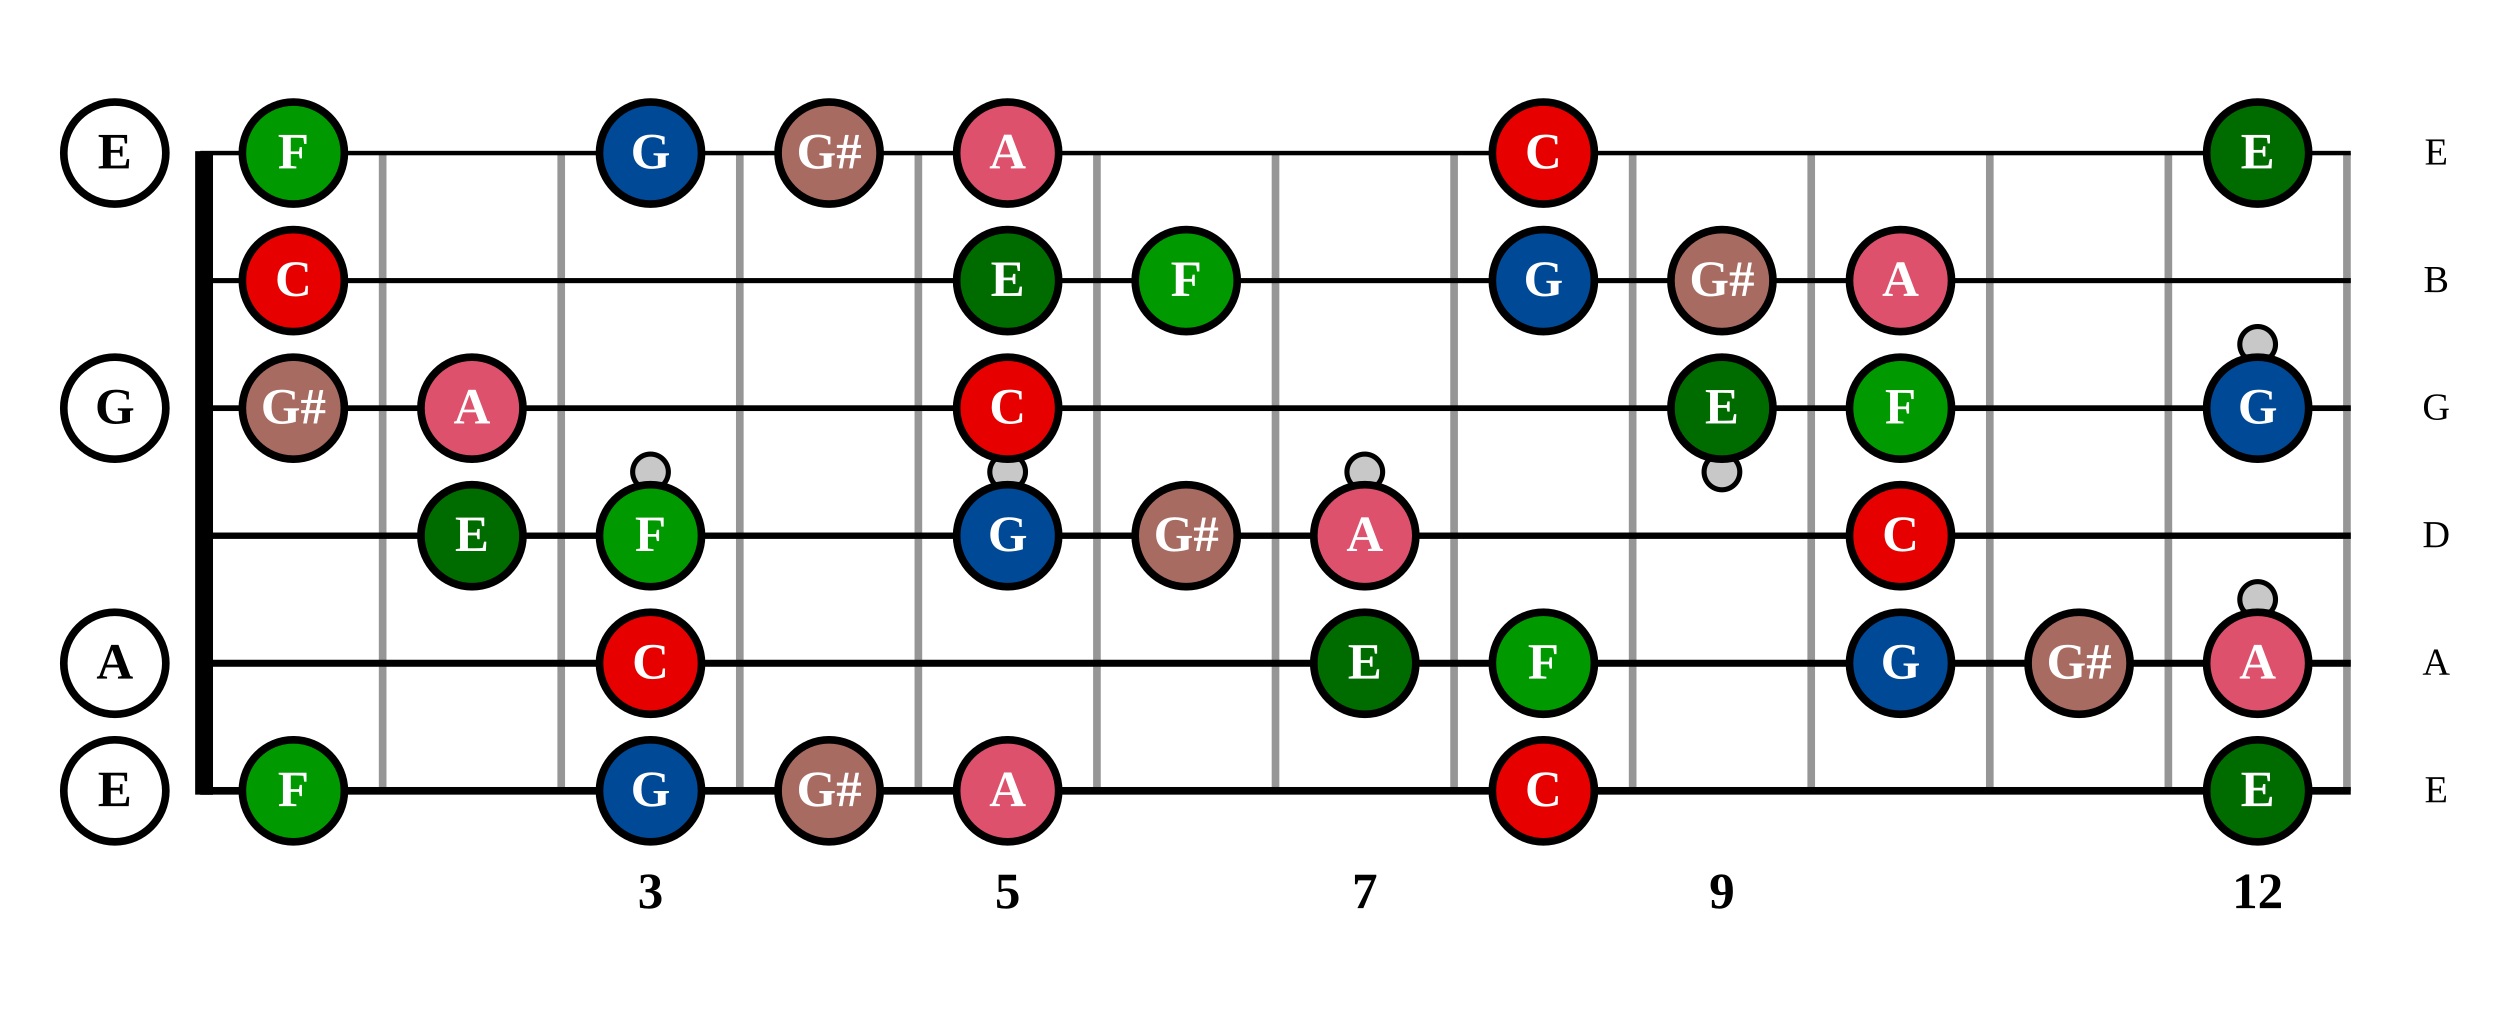
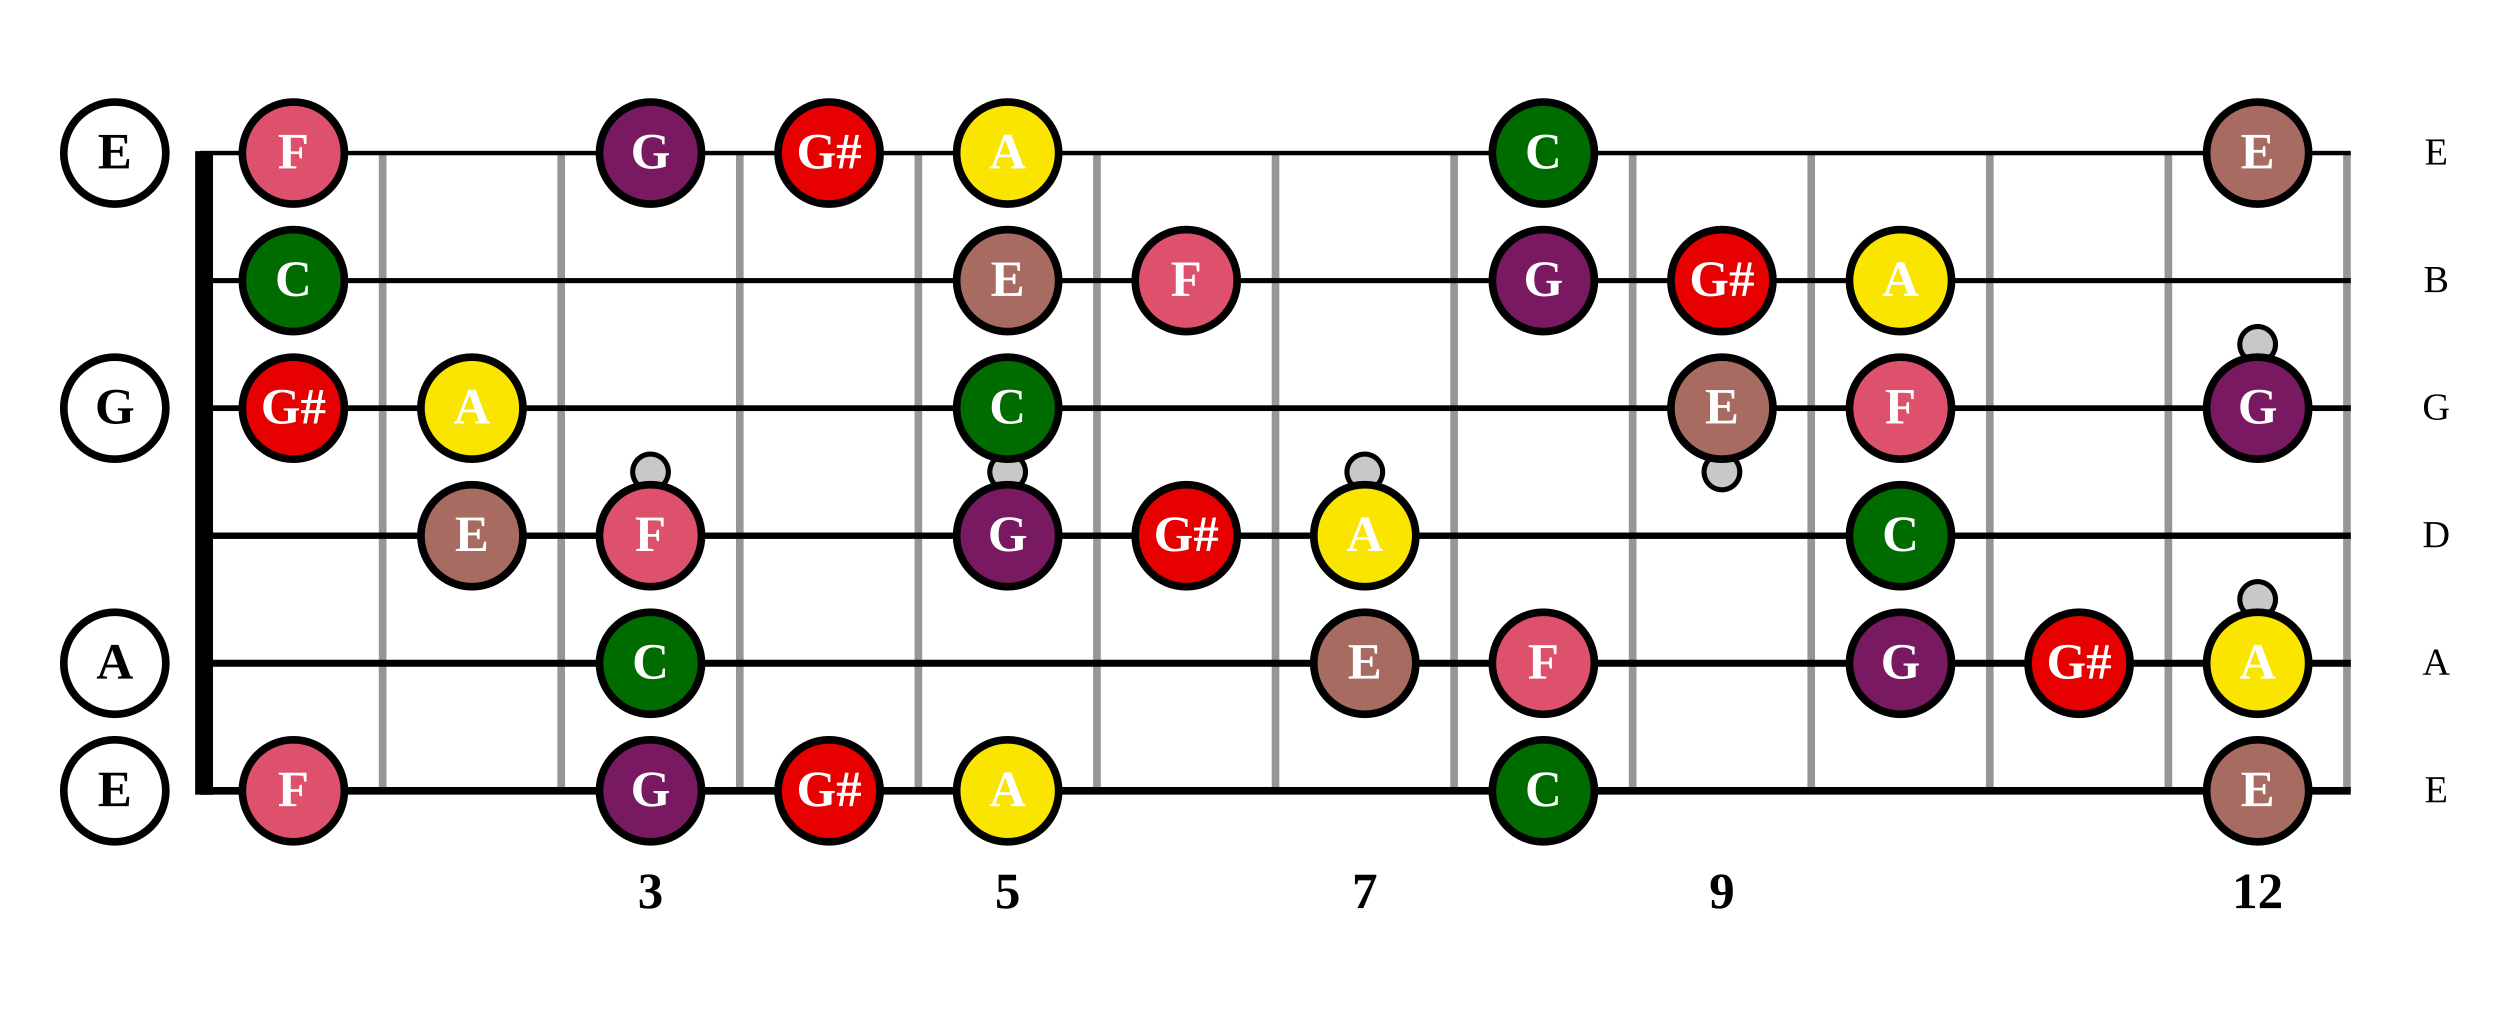
<svg xmlns="http://www.w3.org/2000/svg" baseProfile="tiny" height="400" version="1.2" width="980">
  <defs />
  <line stroke="rgb(0,0,0)" stroke-width="7" x1="80" x2="80" y1="59.25" y2="311.5" />
  <circle cx="255.0" cy="185.0" fill="rgb(200,200,200)" r="7" stroke="rgb(0,0,0)" stroke-width="2" />
  <circle cx="395.0" cy="185.0" fill="rgb(200,200,200)" r="7" stroke="rgb(0,0,0)" stroke-width="2" />
  <circle cx="535.0" cy="185.0" fill="rgb(200,200,200)" r="7" stroke="rgb(0,0,0)" stroke-width="2" />
  <circle cx="675.0" cy="185.0" fill="rgb(200,200,200)" r="7" stroke="rgb(0,0,0)" stroke-width="2" />
  <circle cx="885.0" cy="135.0" fill="rgb(200,200,200)" r="7" stroke="rgb(0,0,0)" stroke-width="2" />
  <circle cx="885.0" cy="235.0" fill="rgb(200,200,200)" r="7" stroke="rgb(0,0,0)" stroke-width="2" />
  <line stroke="rgb(150,150,150)" stroke-width="3" x1="150" x2="150" y1="60" y2="310" />
  <line stroke="rgb(150,150,150)" stroke-width="3" x1="220" x2="220" y1="60" y2="310" />
  <line stroke="rgb(150,150,150)" stroke-width="3" x1="290" x2="290" y1="60" y2="310" />
  <line stroke="rgb(150,150,150)" stroke-width="3" x1="360" x2="360" y1="60" y2="310" />
  <line stroke="rgb(150,150,150)" stroke-width="3" x1="430" x2="430" y1="60" y2="310" />
  <line stroke="rgb(150,150,150)" stroke-width="3" x1="500" x2="500" y1="60" y2="310" />
  <line stroke="rgb(150,150,150)" stroke-width="3" x1="570" x2="570" y1="60" y2="310" />
  <line stroke="rgb(150,150,150)" stroke-width="3" x1="640" x2="640" y1="60" y2="310" />
  <line stroke="rgb(150,150,150)" stroke-width="3" x1="710" x2="710" y1="60" y2="310" />
  <line stroke="rgb(150,150,150)" stroke-width="3" x1="780" x2="780" y1="60" y2="310" />
  <line stroke="rgb(150,150,150)" stroke-width="3" x1="850" x2="850" y1="60" y2="310" />
  <line stroke="rgb(150,150,150)" stroke-width="3" x1="920" x2="920" y1="60" y2="310" />
  <line stroke="rgb(0,0,0)" stroke-width="1.75" x1="78.5" x2="921.5" y1="60" y2="60" />
  <line stroke="rgb(0,0,0)" stroke-width="2.0" x1="78.5" x2="921.5" y1="110" y2="110" />
  <line stroke="rgb(0,0,0)" stroke-width="2.25" x1="78.5" x2="921.5" y1="160" y2="160" />
  <line stroke="rgb(0,0,0)" stroke-width="2.5" x1="78.5" x2="921.5" y1="210" y2="210" />
  <line stroke="rgb(0,0,0)" stroke-width="2.75" x1="78.5" x2="921.5" y1="260" y2="260" />
  <line stroke="rgb(0,0,0)" stroke-width="3.0" x1="78.5" x2="921.5" y1="310" y2="310" />
  <text dy="0.3em" font-size="20" font-weight="bold" style="text-anchor:middle" x="255.0" y="350">3</text>
  <text dy="0.3em" font-size="20" font-weight="bold" style="text-anchor:middle" x="395.0" y="350">5</text>
  <text dy="0.3em" font-size="20" font-weight="bold" style="text-anchor:middle" x="535.0" y="350">7</text>
  <text dy="0.3em" font-size="20" font-weight="bold" style="text-anchor:middle" x="675.0" y="350">9</text>
  <text dy="0.3em" font-size="20" font-weight="bold" style="text-anchor:middle" x="885.0" y="350">12</text>
  <text dy="0.3em" font-size="15" font-weight="normal" style="text-anchor:middle" x="955.0" y="60">E</text>
  <text dy="0.3em" font-size="15" font-weight="normal" style="text-anchor:middle" x="955.0" y="110">B</text>
  <text dy="0.3em" font-size="15" font-weight="normal" style="text-anchor:middle" x="955.0" y="160">G</text>
  <text dy="0.3em" font-size="15" font-weight="normal" style="text-anchor:middle" x="955.0" y="210">D</text>
  <text dy="0.3em" font-size="15" font-weight="normal" style="text-anchor:middle" x="955.0" y="260">A</text>
  <text dy="0.3em" font-size="15" font-weight="normal" style="text-anchor:middle" x="955.0" y="310">E</text>
-   <circle cx="605.0" cy="60" fill="rgb(231, 0, 0)" r="20" stroke="rgb(0,0,0)" stroke-width="3" />
+   <circle cx="325.0" cy="60" fill="rgb(231, 0, 0)" r="20" stroke="rgb(0,0,0)" stroke-width="3" />
+   <text dy="0.3em" fill="rgb(255,255,255)" font-size="20" font-weight="bold" style="text-anchor:middle" x="325.0" y="60">G#</text>
+   <circle cx="395.0" cy="60" fill="rgb(249, 229, 0)" r="20" stroke="rgb(0,0,0)" stroke-width="3" />
+   <text dy="0.3em" fill="rgb(255,255,255)" font-size="20" font-weight="bold" style="text-anchor:middle" x="395.0" y="60">A</text>
+   <circle cx="605.0" cy="60" fill="rgb(0, 108, 0)" r="20" stroke="rgb(0,0,0)" stroke-width="3" />
  <text dy="0.3em" fill="rgb(255,255,255)" font-size="20" font-weight="bold" style="text-anchor:middle" x="605.0" y="60">C</text>
  <circle cx="45.0" cy="60" fill="rgb(255,255,255)" r="20" stroke="rgb(0,0,0)" stroke-width="3" />
  <text dy="0.3em" fill="rgb(0,0,0)" font-size="20" font-weight="bold" style="text-anchor:middle" x="45.0" y="60">E</text>
-   <circle cx="115.0" cy="60" fill="rgb(0, 154, 0)" r="20" stroke="rgb(0,0,0)" stroke-width="3" />
+   <circle cx="115.0" cy="60" fill="rgb(222, 81, 108)" r="20" stroke="rgb(0,0,0)" stroke-width="3" />
  <text dy="0.3em" fill="rgb(255,255,255)" font-size="20" font-weight="bold" style="text-anchor:middle" x="115.0" y="60">F</text>
-   <circle cx="255.0" cy="60" fill="rgb(0, 73, 151)" r="20" stroke="rgb(0,0,0)" stroke-width="3" />
+   <circle cx="255.0" cy="60" fill="rgb(120, 25, 98)" r="20" stroke="rgb(0,0,0)" stroke-width="3" />
  <text dy="0.3em" fill="rgb(255,255,255)" font-size="20" font-weight="bold" style="text-anchor:middle" x="255.0" y="60">G</text>
-   <circle cx="325.0" cy="60" fill="rgb(168, 107, 98)" r="20" stroke="rgb(0,0,0)" stroke-width="3" />
-   <text dy="0.3em" fill="rgb(255,255,255)" font-size="20" font-weight="bold" style="text-anchor:middle" x="325.0" y="60">G#</text>
-   <circle cx="395.0" cy="60" fill="rgb(222, 81, 108)" r="20" stroke="rgb(0,0,0)" stroke-width="3" />
-   <text dy="0.3em" fill="rgb(255,255,255)" font-size="20" font-weight="bold" style="text-anchor:middle" x="395.0" y="60">A</text>
-   <circle cx="115.0" cy="110" fill="rgb(231, 0, 0)" r="20" stroke="rgb(0,0,0)" stroke-width="3" />
+   <circle cx="675.0" cy="110" fill="rgb(231, 0, 0)" r="20" stroke="rgb(0,0,0)" stroke-width="3" />
+   <text dy="0.3em" fill="rgb(255,255,255)" font-size="20" font-weight="bold" style="text-anchor:middle" x="675.0" y="110">G#</text>
+   <circle cx="745.0" cy="110" fill="rgb(249, 229, 0)" r="20" stroke="rgb(0,0,0)" stroke-width="3" />
+   <text dy="0.3em" fill="rgb(255,255,255)" font-size="20" font-weight="bold" style="text-anchor:middle" x="745.0" y="110">A</text>
+   <circle cx="115.0" cy="110" fill="rgb(0, 108, 0)" r="20" stroke="rgb(0,0,0)" stroke-width="3" />
  <text dy="0.3em" fill="rgb(255,255,255)" font-size="20" font-weight="bold" style="text-anchor:middle" x="115.0" y="110">C</text>
-   <circle cx="395.0" cy="110" fill="rgb(0, 108, 0)" r="20" stroke="rgb(0,0,0)" stroke-width="3" />
+   <circle cx="395.0" cy="110" fill="rgb(168, 107, 98)" r="20" stroke="rgb(0,0,0)" stroke-width="3" />
  <text dy="0.3em" fill="rgb(255,255,255)" font-size="20" font-weight="bold" style="text-anchor:middle" x="395.0" y="110">E</text>
-   <circle cx="465.0" cy="110" fill="rgb(0, 154, 0)" r="20" stroke="rgb(0,0,0)" stroke-width="3" />
+   <circle cx="465.0" cy="110" fill="rgb(222, 81, 108)" r="20" stroke="rgb(0,0,0)" stroke-width="3" />
  <text dy="0.3em" fill="rgb(255,255,255)" font-size="20" font-weight="bold" style="text-anchor:middle" x="465.0" y="110">F</text>
-   <circle cx="605.0" cy="110" fill="rgb(0, 73, 151)" r="20" stroke="rgb(0,0,0)" stroke-width="3" />
+   <circle cx="605.0" cy="110" fill="rgb(120, 25, 98)" r="20" stroke="rgb(0,0,0)" stroke-width="3" />
  <text dy="0.3em" fill="rgb(255,255,255)" font-size="20" font-weight="bold" style="text-anchor:middle" x="605.0" y="110">G</text>
-   <circle cx="675.0" cy="110" fill="rgb(168, 107, 98)" r="20" stroke="rgb(0,0,0)" stroke-width="3" />
-   <text dy="0.3em" fill="rgb(255,255,255)" font-size="20" font-weight="bold" style="text-anchor:middle" x="675.0" y="110">G#</text>
-   <circle cx="745.0" cy="110" fill="rgb(222, 81, 108)" r="20" stroke="rgb(0,0,0)" stroke-width="3" />
-   <text dy="0.3em" fill="rgb(255,255,255)" font-size="20" font-weight="bold" style="text-anchor:middle" x="745.0" y="110">A</text>
-   <circle cx="395.0" cy="160" fill="rgb(231, 0, 0)" r="20" stroke="rgb(0,0,0)" stroke-width="3" />
+   <circle cx="115.0" cy="160" fill="rgb(231, 0, 0)" r="20" stroke="rgb(0,0,0)" stroke-width="3" />
+   <text dy="0.3em" fill="rgb(255,255,255)" font-size="20" font-weight="bold" style="text-anchor:middle" x="115.0" y="160">G#</text>
+   <circle cx="185.0" cy="160" fill="rgb(249, 229, 0)" r="20" stroke="rgb(0,0,0)" stroke-width="3" />
+   <text dy="0.3em" fill="rgb(255,255,255)" font-size="20" font-weight="bold" style="text-anchor:middle" x="185.0" y="160">A</text>
+   <circle cx="395.0" cy="160" fill="rgb(0, 108, 0)" r="20" stroke="rgb(0,0,0)" stroke-width="3" />
  <text dy="0.3em" fill="rgb(255,255,255)" font-size="20" font-weight="bold" style="text-anchor:middle" x="395.0" y="160">C</text>
-   <circle cx="675.0" cy="160" fill="rgb(0, 108, 0)" r="20" stroke="rgb(0,0,0)" stroke-width="3" />
+   <circle cx="675.0" cy="160" fill="rgb(168, 107, 98)" r="20" stroke="rgb(0,0,0)" stroke-width="3" />
  <text dy="0.3em" fill="rgb(255,255,255)" font-size="20" font-weight="bold" style="text-anchor:middle" x="675.0" y="160">E</text>
-   <circle cx="745.0" cy="160" fill="rgb(0, 154, 0)" r="20" stroke="rgb(0,0,0)" stroke-width="3" />
+   <circle cx="745.0" cy="160" fill="rgb(222, 81, 108)" r="20" stroke="rgb(0,0,0)" stroke-width="3" />
  <text dy="0.3em" fill="rgb(255,255,255)" font-size="20" font-weight="bold" style="text-anchor:middle" x="745.0" y="160">F</text>
  <circle cx="45.0" cy="160" fill="rgb(255,255,255)" r="20" stroke="rgb(0,0,0)" stroke-width="3" />
  <text dy="0.3em" fill="rgb(0,0,0)" font-size="20" font-weight="bold" style="text-anchor:middle" x="45.0" y="160">G</text>
-   <circle cx="115.0" cy="160" fill="rgb(168, 107, 98)" r="20" stroke="rgb(0,0,0)" stroke-width="3" />
-   <text dy="0.3em" fill="rgb(255,255,255)" font-size="20" font-weight="bold" style="text-anchor:middle" x="115.0" y="160">G#</text>
-   <circle cx="185.0" cy="160" fill="rgb(222, 81, 108)" r="20" stroke="rgb(0,0,0)" stroke-width="3" />
-   <text dy="0.3em" fill="rgb(255,255,255)" font-size="20" font-weight="bold" style="text-anchor:middle" x="185.0" y="160">A</text>
-   <circle cx="745.0" cy="210" fill="rgb(231, 0, 0)" r="20" stroke="rgb(0,0,0)" stroke-width="3" />
+   <circle cx="465.0" cy="210" fill="rgb(231, 0, 0)" r="20" stroke="rgb(0,0,0)" stroke-width="3" />
+   <text dy="0.3em" fill="rgb(255,255,255)" font-size="20" font-weight="bold" style="text-anchor:middle" x="465.0" y="210">G#</text>
+   <circle cx="535.0" cy="210" fill="rgb(249, 229, 0)" r="20" stroke="rgb(0,0,0)" stroke-width="3" />
+   <text dy="0.3em" fill="rgb(255,255,255)" font-size="20" font-weight="bold" style="text-anchor:middle" x="535.0" y="210">A</text>
+   <circle cx="745.0" cy="210" fill="rgb(0, 108, 0)" r="20" stroke="rgb(0,0,0)" stroke-width="3" />
  <text dy="0.3em" fill="rgb(255,255,255)" font-size="20" font-weight="bold" style="text-anchor:middle" x="745.0" y="210">C</text>
-   <circle cx="185.0" cy="210" fill="rgb(0, 108, 0)" r="20" stroke="rgb(0,0,0)" stroke-width="3" />
+   <circle cx="185.0" cy="210" fill="rgb(168, 107, 98)" r="20" stroke="rgb(0,0,0)" stroke-width="3" />
  <text dy="0.3em" fill="rgb(255,255,255)" font-size="20" font-weight="bold" style="text-anchor:middle" x="185.0" y="210">E</text>
-   <circle cx="255.0" cy="210" fill="rgb(0, 154, 0)" r="20" stroke="rgb(0,0,0)" stroke-width="3" />
+   <circle cx="255.0" cy="210" fill="rgb(222, 81, 108)" r="20" stroke="rgb(0,0,0)" stroke-width="3" />
  <text dy="0.3em" fill="rgb(255,255,255)" font-size="20" font-weight="bold" style="text-anchor:middle" x="255.0" y="210">F</text>
-   <circle cx="395.0" cy="210" fill="rgb(0, 73, 151)" r="20" stroke="rgb(0,0,0)" stroke-width="3" />
+   <circle cx="395.0" cy="210" fill="rgb(120, 25, 98)" r="20" stroke="rgb(0,0,0)" stroke-width="3" />
  <text dy="0.3em" fill="rgb(255,255,255)" font-size="20" font-weight="bold" style="text-anchor:middle" x="395.0" y="210">G</text>
-   <circle cx="465.0" cy="210" fill="rgb(168, 107, 98)" r="20" stroke="rgb(0,0,0)" stroke-width="3" />
-   <text dy="0.3em" fill="rgb(255,255,255)" font-size="20" font-weight="bold" style="text-anchor:middle" x="465.0" y="210">G#</text>
-   <circle cx="535.0" cy="210" fill="rgb(222, 81, 108)" r="20" stroke="rgb(0,0,0)" stroke-width="3" />
-   <text dy="0.3em" fill="rgb(255,255,255)" font-size="20" font-weight="bold" style="text-anchor:middle" x="535.0" y="210">A</text>
-   <circle cx="255.0" cy="260" fill="rgb(231, 0, 0)" r="20" stroke="rgb(0,0,0)" stroke-width="3" />
-   <text dy="0.3em" fill="rgb(255,255,255)" font-size="20" font-weight="bold" style="text-anchor:middle" x="255.0" y="260">C</text>
-   <circle cx="535.0" cy="260" fill="rgb(0, 108, 0)" r="20" stroke="rgb(0,0,0)" stroke-width="3" />
-   <text dy="0.3em" fill="rgb(255,255,255)" font-size="20" font-weight="bold" style="text-anchor:middle" x="535.0" y="260">E</text>
-   <circle cx="605.0" cy="260" fill="rgb(0, 154, 0)" r="20" stroke="rgb(0,0,0)" stroke-width="3" />
-   <text dy="0.3em" fill="rgb(255,255,255)" font-size="20" font-weight="bold" style="text-anchor:middle" x="605.0" y="260">F</text>
-   <circle cx="745.0" cy="260" fill="rgb(0, 73, 151)" r="20" stroke="rgb(0,0,0)" stroke-width="3" />
-   <text dy="0.3em" fill="rgb(255,255,255)" font-size="20" font-weight="bold" style="text-anchor:middle" x="745.0" y="260">G</text>
-   <circle cx="815.0" cy="260" fill="rgb(168, 107, 98)" r="20" stroke="rgb(0,0,0)" stroke-width="3" />
+   <circle cx="815.0" cy="260" fill="rgb(231, 0, 0)" r="20" stroke="rgb(0,0,0)" stroke-width="3" />
  <text dy="0.3em" fill="rgb(255,255,255)" font-size="20" font-weight="bold" style="text-anchor:middle" x="815.0" y="260">G#</text>
  <circle cx="45.0" cy="260" fill="rgb(255,255,255)" r="20" stroke="rgb(0,0,0)" stroke-width="3" />
  <text dy="0.3em" fill="rgb(0,0,0)" font-size="20" font-weight="bold" style="text-anchor:middle" x="45.0" y="260">A</text>
-   <circle cx="605.0" cy="310" fill="rgb(231, 0, 0)" r="20" stroke="rgb(0,0,0)" stroke-width="3" />
+   <circle cx="255.0" cy="260" fill="rgb(0, 108, 0)" r="20" stroke="rgb(0,0,0)" stroke-width="3" />
+   <text dy="0.3em" fill="rgb(255,255,255)" font-size="20" font-weight="bold" style="text-anchor:middle" x="255.0" y="260">C</text>
+   <circle cx="535.0" cy="260" fill="rgb(168, 107, 98)" r="20" stroke="rgb(0,0,0)" stroke-width="3" />
+   <text dy="0.3em" fill="rgb(255,255,255)" font-size="20" font-weight="bold" style="text-anchor:middle" x="535.0" y="260">E</text>
+   <circle cx="605.0" cy="260" fill="rgb(222, 81, 108)" r="20" stroke="rgb(0,0,0)" stroke-width="3" />
+   <text dy="0.3em" fill="rgb(255,255,255)" font-size="20" font-weight="bold" style="text-anchor:middle" x="605.0" y="260">F</text>
+   <circle cx="745.0" cy="260" fill="rgb(120, 25, 98)" r="20" stroke="rgb(0,0,0)" stroke-width="3" />
+   <text dy="0.3em" fill="rgb(255,255,255)" font-size="20" font-weight="bold" style="text-anchor:middle" x="745.0" y="260">G</text>
+   <circle cx="325.0" cy="310" fill="rgb(231, 0, 0)" r="20" stroke="rgb(0,0,0)" stroke-width="3" />
+   <text dy="0.3em" fill="rgb(255,255,255)" font-size="20" font-weight="bold" style="text-anchor:middle" x="325.0" y="310">G#</text>
+   <circle cx="395.0" cy="310" fill="rgb(249, 229, 0)" r="20" stroke="rgb(0,0,0)" stroke-width="3" />
+   <text dy="0.3em" fill="rgb(255,255,255)" font-size="20" font-weight="bold" style="text-anchor:middle" x="395.0" y="310">A</text>
+   <circle cx="605.0" cy="310" fill="rgb(0, 108, 0)" r="20" stroke="rgb(0,0,0)" stroke-width="3" />
  <text dy="0.3em" fill="rgb(255,255,255)" font-size="20" font-weight="bold" style="text-anchor:middle" x="605.0" y="310">C</text>
  <circle cx="45.0" cy="310" fill="rgb(255,255,255)" r="20" stroke="rgb(0,0,0)" stroke-width="3" />
  <text dy="0.3em" fill="rgb(0,0,0)" font-size="20" font-weight="bold" style="text-anchor:middle" x="45.0" y="310">E</text>
-   <circle cx="115.0" cy="310" fill="rgb(0, 154, 0)" r="20" stroke="rgb(0,0,0)" stroke-width="3" />
+   <circle cx="115.0" cy="310" fill="rgb(222, 81, 108)" r="20" stroke="rgb(0,0,0)" stroke-width="3" />
  <text dy="0.3em" fill="rgb(255,255,255)" font-size="20" font-weight="bold" style="text-anchor:middle" x="115.0" y="310">F</text>
-   <circle cx="255.0" cy="310" fill="rgb(0, 73, 151)" r="20" stroke="rgb(0,0,0)" stroke-width="3" />
+   <circle cx="255.0" cy="310" fill="rgb(120, 25, 98)" r="20" stroke="rgb(0,0,0)" stroke-width="3" />
  <text dy="0.3em" fill="rgb(255,255,255)" font-size="20" font-weight="bold" style="text-anchor:middle" x="255.0" y="310">G</text>
-   <circle cx="325.0" cy="310" fill="rgb(168, 107, 98)" r="20" stroke="rgb(0,0,0)" stroke-width="3" />
-   <text dy="0.3em" fill="rgb(255,255,255)" font-size="20" font-weight="bold" style="text-anchor:middle" x="325.0" y="310">G#</text>
-   <circle cx="395.0" cy="310" fill="rgb(222, 81, 108)" r="20" stroke="rgb(0,0,0)" stroke-width="3" />
-   <text dy="0.3em" fill="rgb(255,255,255)" font-size="20" font-weight="bold" style="text-anchor:middle" x="395.0" y="310">A</text>
-   <circle cx="885.0" cy="60" fill="rgb(0, 108, 0)" r="20" stroke="rgb(0,0,0)" stroke-width="3" />
+   <circle cx="885.0" cy="60" fill="rgb(168, 107, 98)" r="20" stroke="rgb(0,0,0)" stroke-width="3" />
  <text dy="0.3em" fill="rgb(255,255,255)" font-size="20" font-weight="bold" style="text-anchor:middle" x="885.0" y="60">E</text>
-   <circle cx="885.0" cy="160" fill="rgb(0, 73, 151)" r="20" stroke="rgb(0,0,0)" stroke-width="3" />
+   <circle cx="885.0" cy="160" fill="rgb(120, 25, 98)" r="20" stroke="rgb(0,0,0)" stroke-width="3" />
  <text dy="0.3em" fill="rgb(255,255,255)" font-size="20" font-weight="bold" style="text-anchor:middle" x="885.0" y="160">G</text>
-   <circle cx="885.0" cy="260" fill="rgb(222, 81, 108)" r="20" stroke="rgb(0,0,0)" stroke-width="3" />
+   <circle cx="885.0" cy="260" fill="rgb(249, 229, 0)" r="20" stroke="rgb(0,0,0)" stroke-width="3" />
  <text dy="0.3em" fill="rgb(255,255,255)" font-size="20" font-weight="bold" style="text-anchor:middle" x="885.0" y="260">A</text>
-   <circle cx="885.0" cy="310" fill="rgb(0, 108, 0)" r="20" stroke="rgb(0,0,0)" stroke-width="3" />
+   <circle cx="885.0" cy="310" fill="rgb(168, 107, 98)" r="20" stroke="rgb(0,0,0)" stroke-width="3" />
  <text dy="0.3em" fill="rgb(255,255,255)" font-size="20" font-weight="bold" style="text-anchor:middle" x="885.0" y="310">E</text>
</svg>
